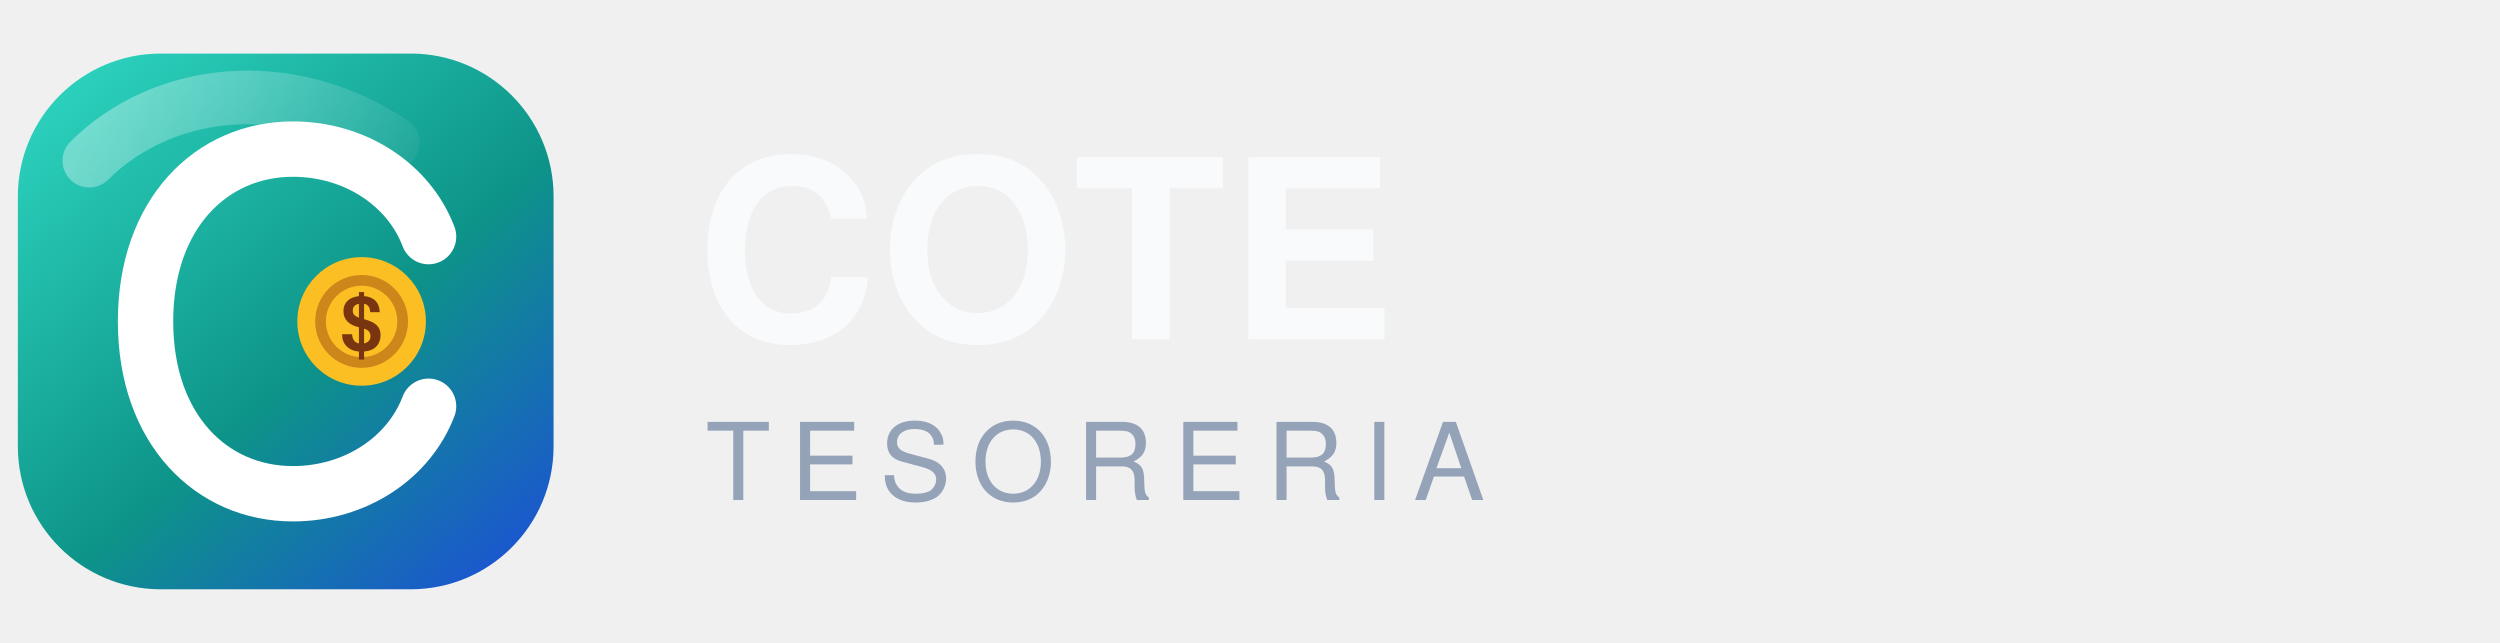
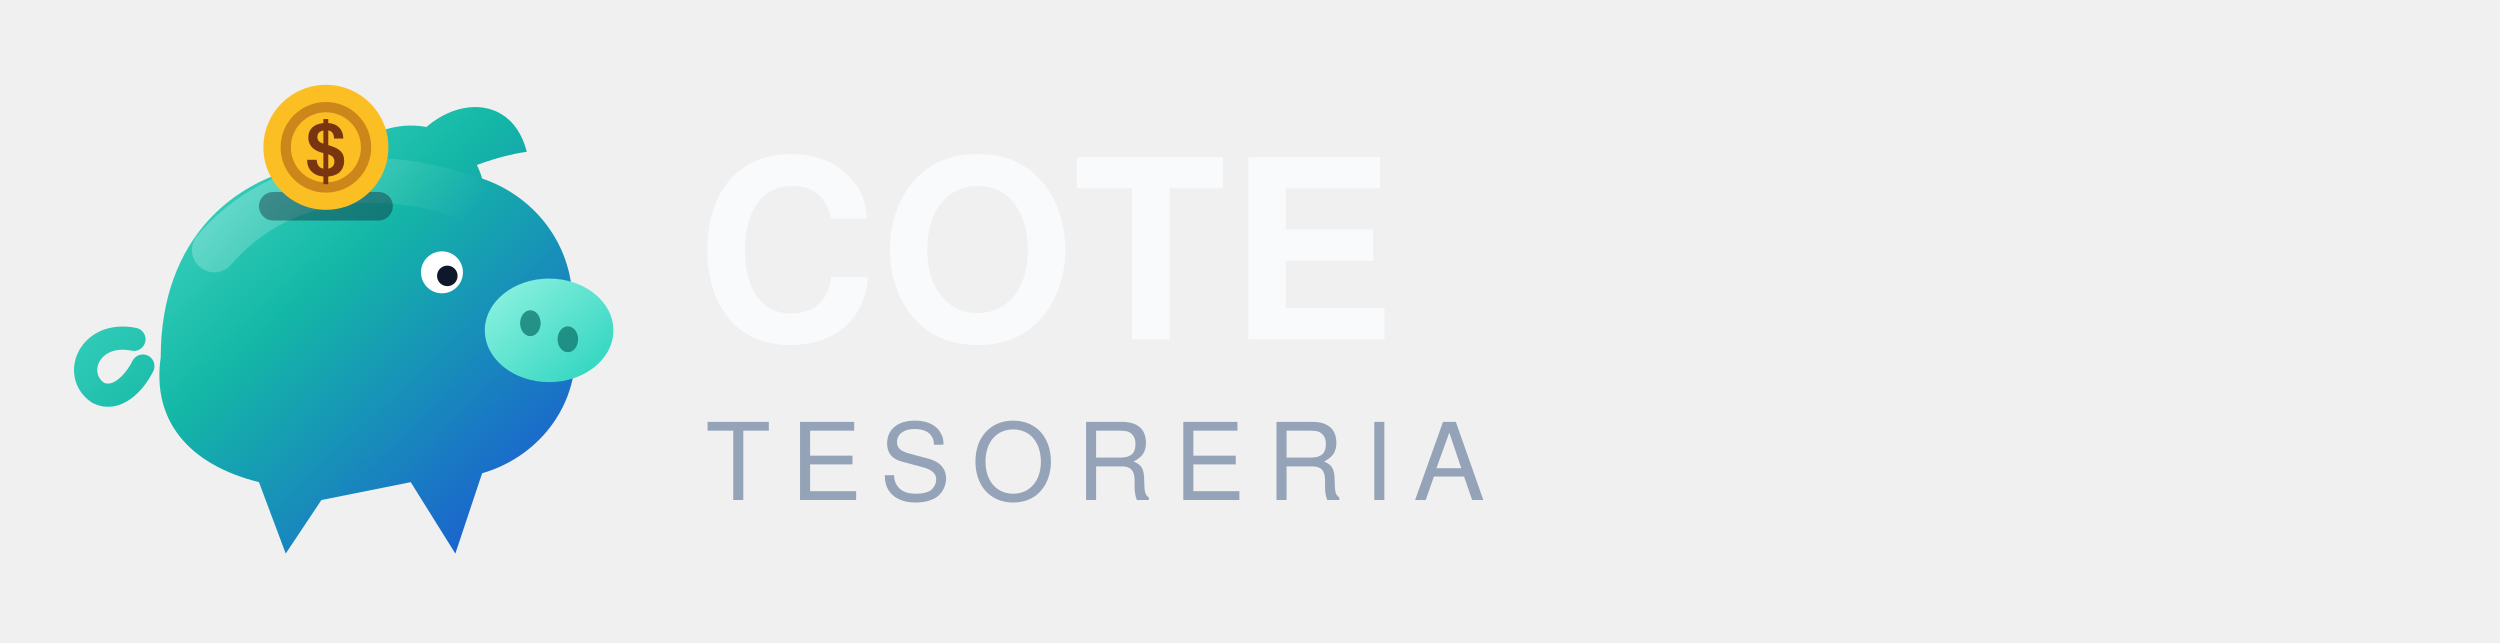
<svg xmlns="http://www.w3.org/2000/svg" viewBox="0 0 280 72" role="img" aria-label="COTE Tesoreria">
  <defs>
-     <linearGradient id="cote-mark" x1="8" y1="6" x2="60" y2="66" gradientUnits="userSpaceOnUse">
-       <stop offset="0" stop-color="#2dd4bf" />
-       <stop offset="0.55" stop-color="#0d9488" />
+     <linearGradient id="cote-mark" x1="10" y1="8" x2="62" y2="64" gradientUnits="userSpaceOnUse">
+       <stop offset="0" stop-color="#5eead4" />
+       <stop offset="0.45" stop-color="#14b8a6" />
      <stop offset="1" stop-color="#1d4ed8" />
    </linearGradient>
-     <linearGradient id="cote-sheen" x1="12" y1="10" x2="48" y2="28" gradientUnits="userSpaceOnUse">
-       <stop offset="0" stop-color="#fff" stop-opacity="0.35" />
+     <linearGradient id="cote-snout" x1="54" y1="30" x2="66" y2="44" gradientUnits="userSpaceOnUse">
+       <stop offset="0" stop-color="#99f6e4" />
+       <stop offset="1" stop-color="#2dd4bf" />
+     </linearGradient>
+     <linearGradient id="cote-sheen" x1="14" y1="14" x2="44" y2="36" gradientUnits="userSpaceOnUse">
+       <stop offset="0" stop-color="#fff" stop-opacity="0.4" />
      <stop offset="1" stop-color="#fff" stop-opacity="0" />
    </linearGradient>
  </defs>
-   <rect x="2" y="6" width="60" height="60" rx="16" fill="url(#cote-mark)" />
-   <path d="M10 18c8-8 22-10 34-2" fill="none" stroke="url(#cote-sheen)" stroke-width="6" stroke-linecap="round" />
-   <path d="M48 26.5c-2.2-5.8-8.2-9.8-15.2-9.8-9.1 0-16.5 7.2-16.5 19.3s7.4 19.3 16.5 19.3c7 0 13-4 15.2-9.8" fill="none" stroke="#fff" stroke-width="6.2" stroke-linecap="round" />
-   <circle cx="40.5" cy="36" r="7.2" fill="#fbbf24" />
-   <circle cx="40.5" cy="36" r="4.6" fill="none" stroke="#92400e" stroke-width="1.2" opacity="0.45" />
-   <text x="40.5" y="39.2" text-anchor="middle" font-family="Helvetica, Arial, sans-serif" font-size="8.5" font-weight="700" fill="#78350f">$</text>
+   <path d="M15 38c-5-1-7 4-4 6 2 1 4-1 5-3" fill="none" stroke="url(#cote-mark)" stroke-width="2.6" stroke-linecap="round" />
+   <path fill="url(#cote-mark)" d="M18 40C18 27 26 19 38 18C43 12 52 13 54 20C60 22 65 28 64 36C66 44 61 51 54 53L51 62 46 54L36 56 32 62 29 54C21 52 17 47 18 40Z" />
+   <path fill="url(#cote-mark)" d="M44 20c3-9 13-11 15-3-7 1-11 5-15 3z" />
+   <path d="M24 28c6-7 16-10 28-6" fill="none" stroke="url(#cote-sheen)" stroke-width="5" stroke-linecap="round" />
+   <ellipse cx="61.5" cy="37" rx="7.2" ry="5.8" fill="url(#cote-snout)" />
+   <ellipse cx="59.4" cy="36.2" rx="1.15" ry="1.45" fill="#0f766e" fill-opacity="0.75" />
+   <ellipse cx="63.6" cy="38" rx="1.15" ry="1.45" fill="#0f766e" fill-opacity="0.75" />
+   <circle cx="49.5" cy="30.5" r="2.35" fill="#fff" />
+   <circle cx="50.1" cy="30.9" r="1.15" fill="#0f172a" />
+   <rect x="29" y="21.5" width="15" height="3.2" rx="1.6" fill="#0f172a" fill-opacity="0.38" />
+   <circle cx="36.5" cy="16.5" r="7" fill="#fbbf24" />
+   <circle cx="36.5" cy="16.5" r="4.5" fill="none" stroke="#92400e" stroke-width="1.15" opacity="0.45" />
+   <text x="36.5" y="19.6" text-anchor="middle" font-family="Helvetica, Arial, sans-serif" font-size="8.2" font-weight="700" fill="#78350f">$</text>
  <g fill="#f8fafc" font-family="Helvetica Neue, Helvetica, Arial, sans-serif">
    <text x="78" y="38" font-size="28" font-weight="700" letter-spacing="0.5">COTE</text>
    <text x="79" y="56" font-size="12" font-weight="500" letter-spacing="2.4" fill="#94a3b8">TESORERIA</text>
  </g>
</svg>
